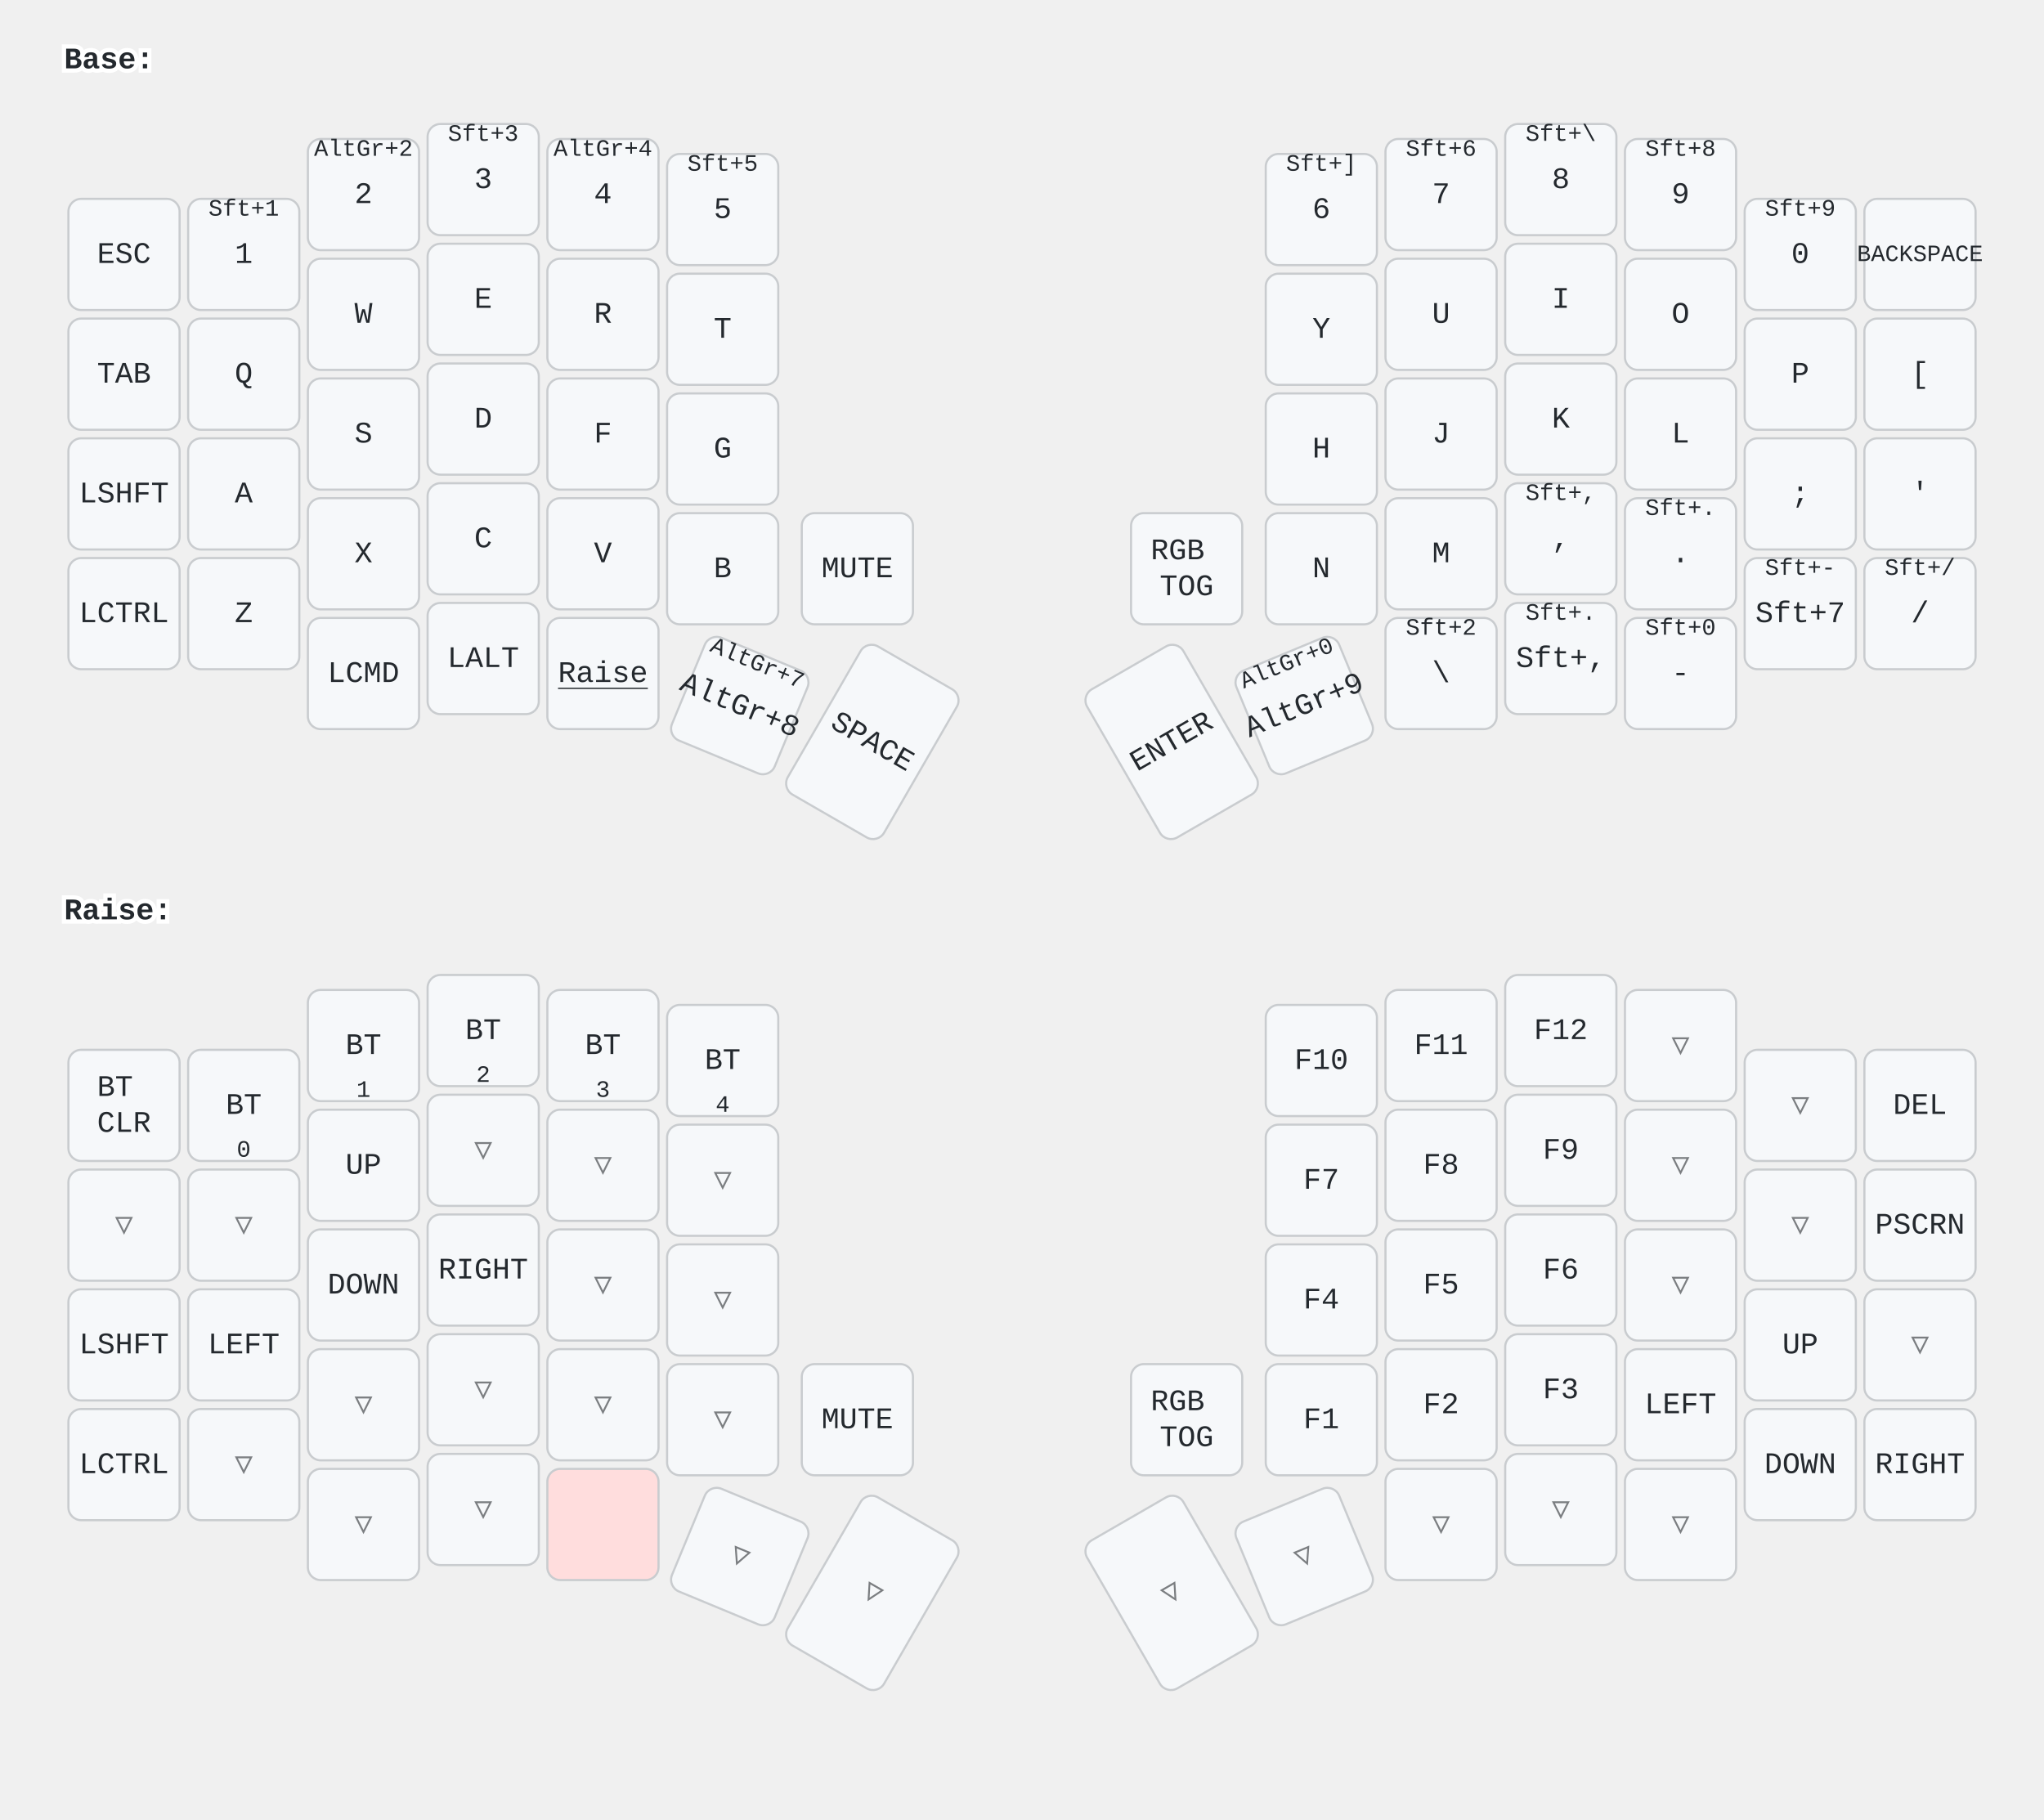
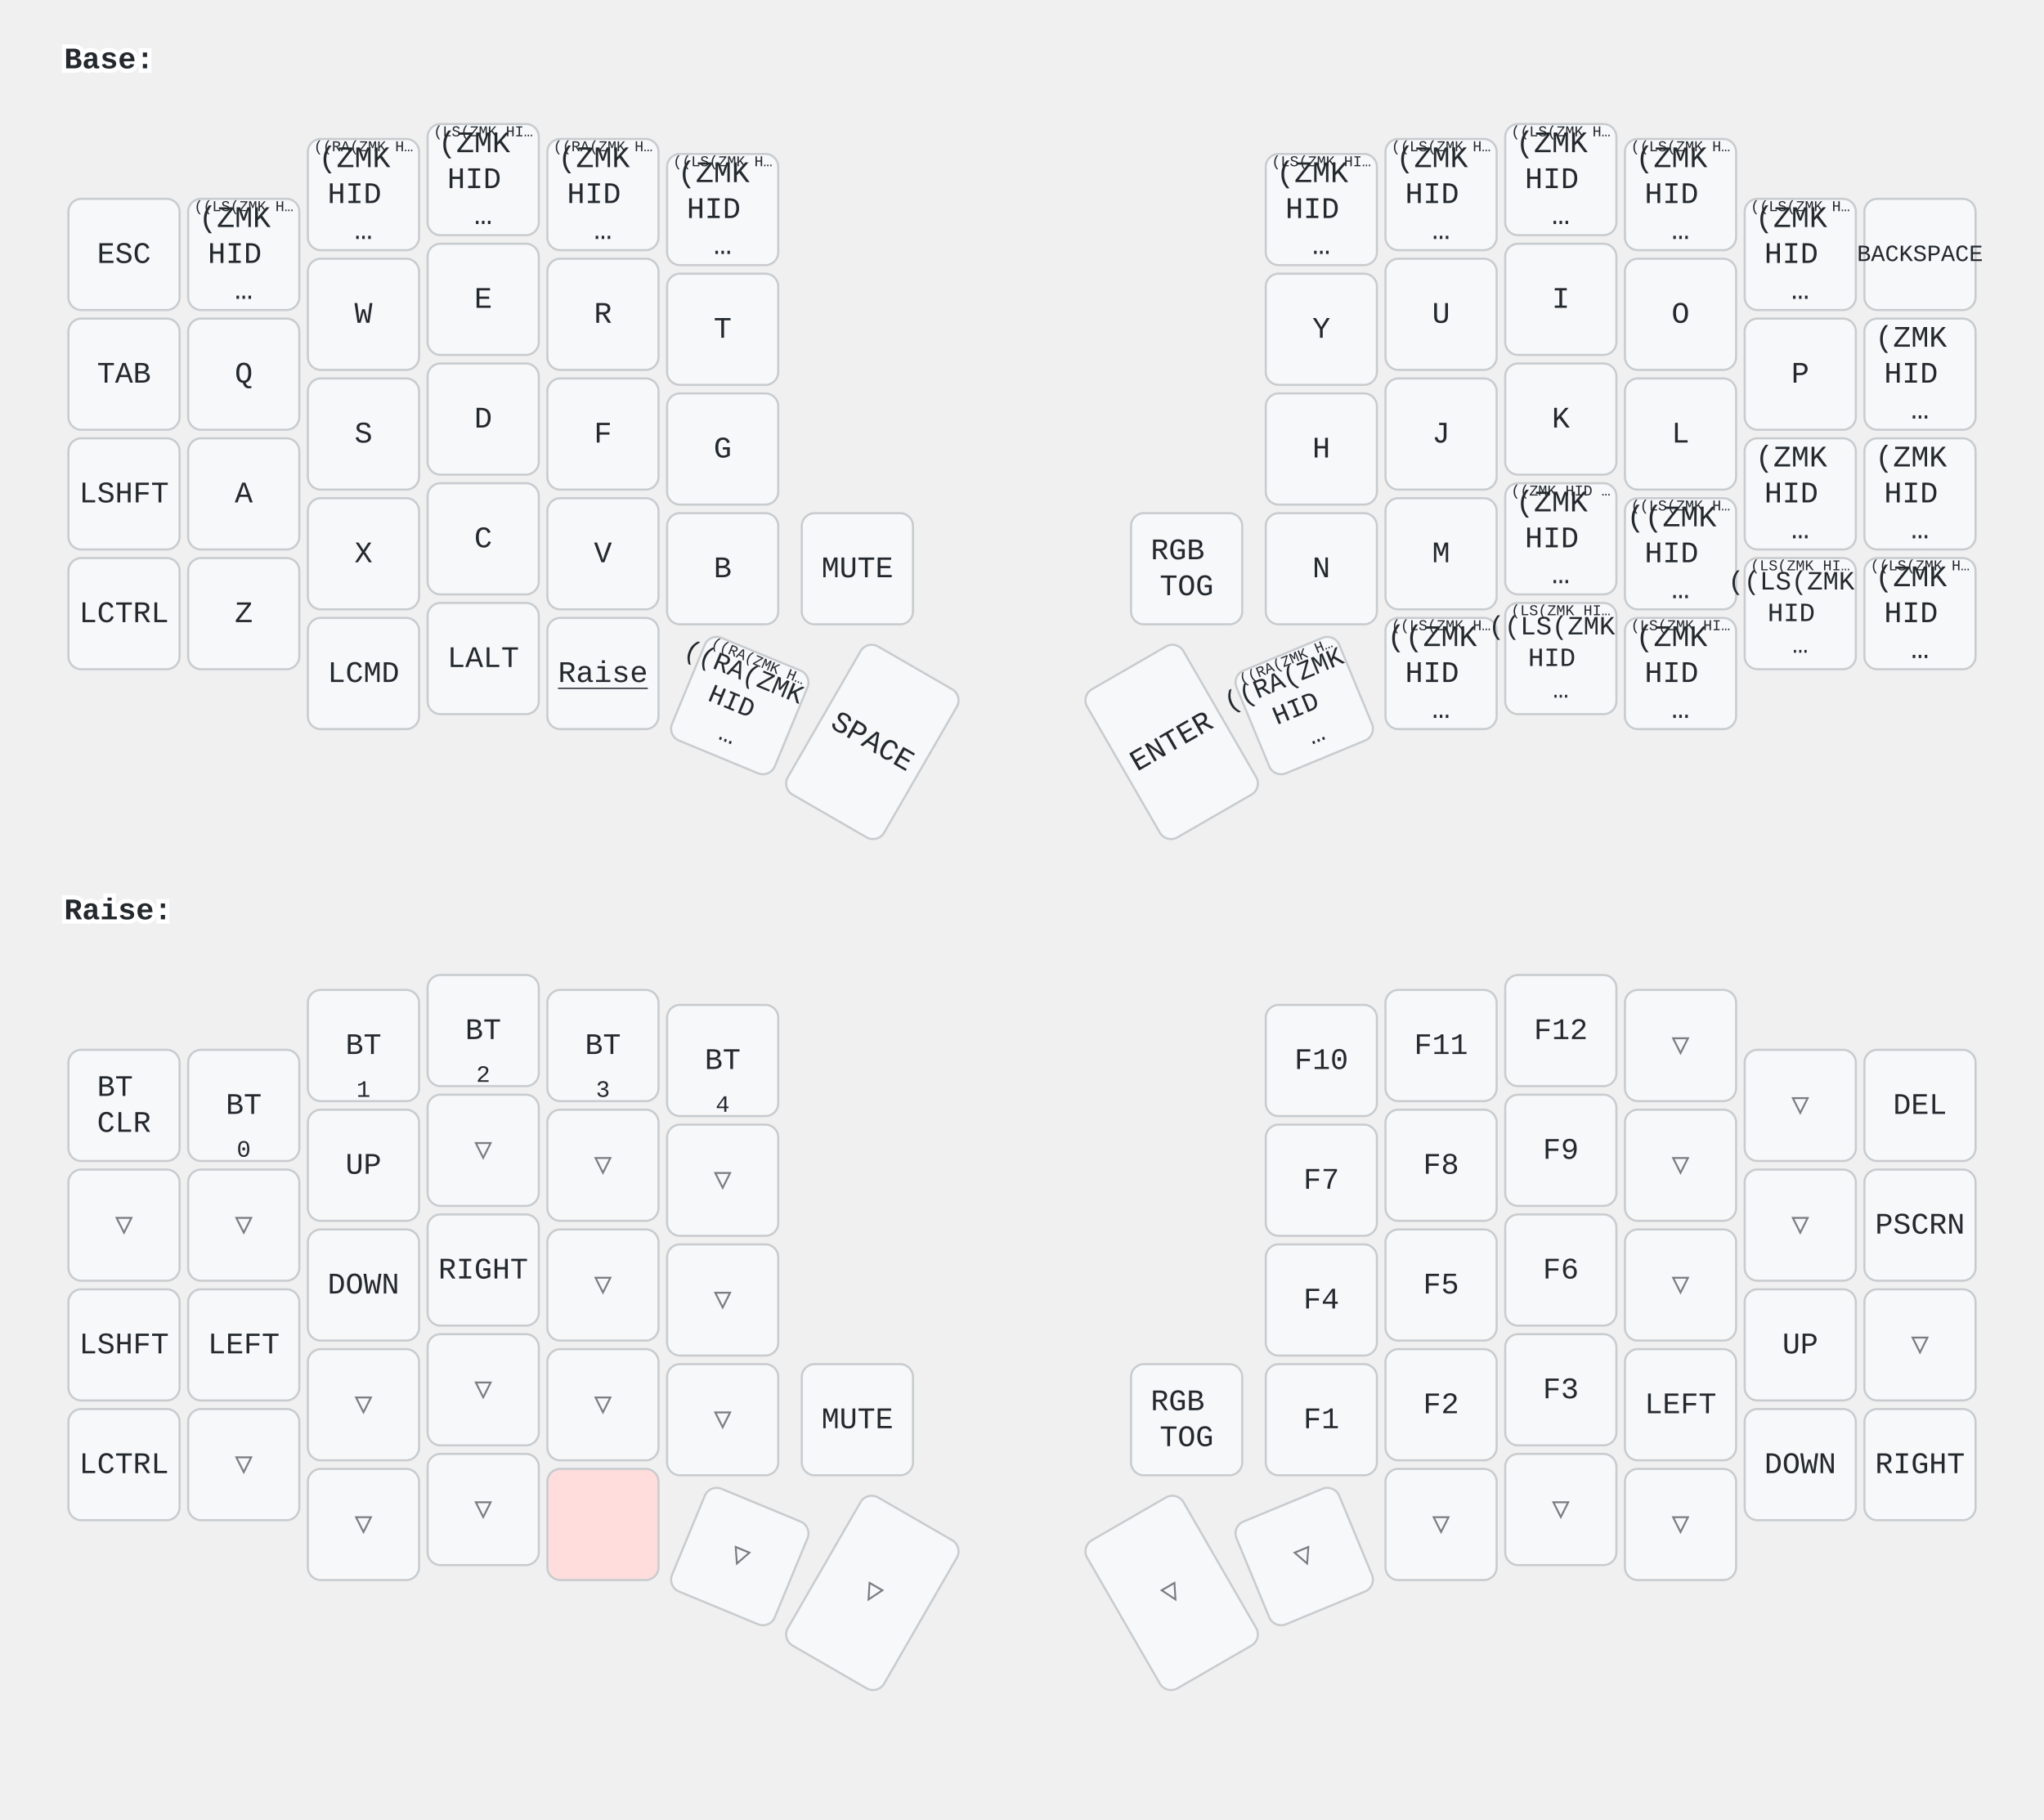
<svg xmlns="http://www.w3.org/2000/svg" width="956" height="851" viewBox="0 0 956 851" class="keymap">
  <style>/* inherit to force styles through use tags */
svg path {
    fill: inherit;
}

/* font and background color specifications */
svg.keymap {
    font-family: SFMono-Regular,Consolas,Liberation Mono,Menlo,monospace;
    font-size: 14px;
    font-kerning: normal;
    text-rendering: optimizeLegibility;
    fill: #24292e;
}

/* default key styling */
rect.key {
    fill: #f6f8fa;
}

rect.key, rect.combo {
    stroke: #c9cccf;
    stroke-width: 1;
}

/* default key side styling, only used is draw_key_sides is set */
rect.side {
    filter: brightness(90%);
}

/* color accent for combo boxes */
rect.combo, rect.combo-separate {
    fill: #cdf;
}

/* color accent for held keys */
rect.held, rect.combo.held {
    fill: #fdd;
}

/* color accent for ghost (optional) keys */
rect.ghost, rect.combo.ghost {
    stroke-dasharray: 4, 4;
    stroke-width: 2;
}

text {
    text-anchor: middle;
    dominant-baseline: middle;
}

/* styling for layer labels */
text.label {
    font-weight: bold;
    text-anchor: start;
    stroke: white;
    stroke-width: 4;
    paint-order: stroke;
}

/* styling for optional footer */
text.footer {
    text-anchor: end;
    dominant-baseline: auto;
    stroke: white;
    stroke-width: 4;
    paint-order: stroke;
}

/* styling for combo tap, and key non-tap label text */
text.combo, text.hold, text.shifted, text.left, text.right {
    font-size: 11px;
}

text.hold {
    text-anchor: middle;
    dominant-baseline: auto;
}

text.shifted {
    text-anchor: middle;
    dominant-baseline: hanging;
}

text.left {
    text-anchor: start;
}

text.right {
    text-anchor: end;
}

text.layer-activator {
    text-decoration: underline;
}

/* styling for hold/shifted label text in combo box */
text.combo.hold, text.combo.shifted, text.combo.left, text.combo.right {
    font-size: 8px;
}

/* lighter symbol for transparent keys */
text.trans {
    fill: #7b7e81;
}

/* styling for combo dendrons */
path.combo {
    stroke-width: 1;
    stroke: gray;
    fill: none;
}

/* Start Tabler Icons Cleanup */
/* cannot use height/width with glyphs */
.icon-tabler &gt; path {
    fill: inherit;
    stroke: inherit;
    stroke-width: 2;
}
/* hide tabler's default box */
.icon-tabler &gt; path[stroke="none"][fill="none"] {
    visibility: hidden;
}
/* End Tabler Icons Cleanup */
</style>
  <g transform="translate(30, 0)" class="layer-Base">
    <text x="0" y="28" class="label" id="Base">Base:</text>
    <g transform="translate(0, 56)">
      <g transform="translate(28, 63)" class="key keypos-0">
        <rect rx="6" ry="6" x="-26" y="-26" width="52" height="52" class="key" />
        <text x="0" y="0" class="key tap">ESC</text>
      </g>
      <g transform="translate(84, 63)" class="key keypos-1">
        <rect rx="6" ry="6" x="-26" y="-26" width="52" height="52" class="key" />
-         <text x="0" y="0" class="key tap">1</text>
-         <text x="0" y="-24" class="key shifted">Sft+1</text>
+         <text x="0" y="0" class="key tap">
+           <tspan x="0" dy="-1.2em">(ZMK</tspan>
+           <tspan x="0" dy="1.2em">HID</tspan>
+           <tspan x="0" dy="1.2em">…</tspan>
+         </text>
+         <text x="0" y="-24" class="key shifted">
+           <tspan style="font-size: 64%">((LS(ZMK H…</tspan>
+         </text>
      </g>
      <g transform="translate(140, 35)" class="key keypos-2">
        <rect rx="6" ry="6" x="-26" y="-26" width="52" height="52" class="key" />
-         <text x="0" y="0" class="key tap">2</text>
-         <text x="0" y="-24" class="key shifted">AltGr+2</text>
+         <text x="0" y="0" class="key tap">
+           <tspan x="0" dy="-1.2em">(ZMK</tspan>
+           <tspan x="0" dy="1.2em">HID</tspan>
+           <tspan x="0" dy="1.2em">…</tspan>
+         </text>
+         <text x="0" y="-24" class="key shifted">
+           <tspan style="font-size: 64%">((RA(ZMK H…</tspan>
+         </text>
      </g>
      <g transform="translate(196, 28)" class="key keypos-3">
        <rect rx="6" ry="6" x="-26" y="-26" width="52" height="52" class="key" />
-         <text x="0" y="0" class="key tap">3</text>
-         <text x="0" y="-24" class="key shifted">Sft+3</text>
+         <text x="0" y="0" class="key tap">
+           <tspan x="0" dy="-1.2em">(ZMK</tspan>
+           <tspan x="0" dy="1.2em">HID</tspan>
+           <tspan x="0" dy="1.2em">…</tspan>
+         </text>
+         <text x="0" y="-24" class="key shifted">
+           <tspan style="font-size: 64%">(LS(ZMK HI…</tspan>
+         </text>
      </g>
      <g transform="translate(252, 35)" class="key keypos-4">
        <rect rx="6" ry="6" x="-26" y="-26" width="52" height="52" class="key" />
-         <text x="0" y="0" class="key tap">4</text>
-         <text x="0" y="-24" class="key shifted">AltGr+4</text>
+         <text x="0" y="0" class="key tap">
+           <tspan x="0" dy="-1.2em">(ZMK</tspan>
+           <tspan x="0" dy="1.2em">HID</tspan>
+           <tspan x="0" dy="1.2em">…</tspan>
+         </text>
+         <text x="0" y="-24" class="key shifted">
+           <tspan style="font-size: 64%">((RA(ZMK H…</tspan>
+         </text>
      </g>
      <g transform="translate(308, 42)" class="key keypos-5">
        <rect rx="6" ry="6" x="-26" y="-26" width="52" height="52" class="key" />
-         <text x="0" y="0" class="key tap">5</text>
-         <text x="0" y="-24" class="key shifted">Sft+5</text>
+         <text x="0" y="0" class="key tap">
+           <tspan x="0" dy="-1.2em">(ZMK</tspan>
+           <tspan x="0" dy="1.2em">HID</tspan>
+           <tspan x="0" dy="1.2em">…</tspan>
+         </text>
+         <text x="0" y="-24" class="key shifted">
+           <tspan style="font-size: 64%">((LS(ZMK H…</tspan>
+         </text>
      </g>
      <g transform="translate(588, 42)" class="key keypos-6">
        <rect rx="6" ry="6" x="-26" y="-26" width="52" height="52" class="key" />
-         <text x="0" y="0" class="key tap">6</text>
-         <text x="0" y="-24" class="key shifted">Sft+]</text>
+         <text x="0" y="0" class="key tap">
+           <tspan x="0" dy="-1.2em">(ZMK</tspan>
+           <tspan x="0" dy="1.2em">HID</tspan>
+           <tspan x="0" dy="1.2em">…</tspan>
+         </text>
+         <text x="0" y="-24" class="key shifted">
+           <tspan style="font-size: 64%">(LS(ZMK HI…</tspan>
+         </text>
      </g>
      <g transform="translate(644, 35)" class="key keypos-7">
        <rect rx="6" ry="6" x="-26" y="-26" width="52" height="52" class="key" />
-         <text x="0" y="0" class="key tap">7</text>
-         <text x="0" y="-24" class="key shifted">Sft+6</text>
+         <text x="0" y="0" class="key tap">
+           <tspan x="0" dy="-1.2em">(ZMK</tspan>
+           <tspan x="0" dy="1.2em">HID</tspan>
+           <tspan x="0" dy="1.2em">…</tspan>
+         </text>
+         <text x="0" y="-24" class="key shifted">
+           <tspan style="font-size: 64%">((LS(ZMK H…</tspan>
+         </text>
      </g>
      <g transform="translate(700, 28)" class="key keypos-8">
        <rect rx="6" ry="6" x="-26" y="-26" width="52" height="52" class="key" />
-         <text x="0" y="0" class="key tap">8</text>
-         <text x="0" y="-24" class="key shifted">Sft+\</text>
+         <text x="0" y="0" class="key tap">
+           <tspan x="0" dy="-1.2em">(ZMK</tspan>
+           <tspan x="0" dy="1.2em">HID</tspan>
+           <tspan x="0" dy="1.2em">…</tspan>
+         </text>
+         <text x="0" y="-24" class="key shifted">
+           <tspan style="font-size: 64%">((LS(ZMK H…</tspan>
+         </text>
      </g>
      <g transform="translate(756, 35)" class="key keypos-9">
        <rect rx="6" ry="6" x="-26" y="-26" width="52" height="52" class="key" />
-         <text x="0" y="0" class="key tap">9</text>
-         <text x="0" y="-24" class="key shifted">Sft+8</text>
+         <text x="0" y="0" class="key tap">
+           <tspan x="0" dy="-1.2em">(ZMK</tspan>
+           <tspan x="0" dy="1.2em">HID</tspan>
+           <tspan x="0" dy="1.2em">…</tspan>
+         </text>
+         <text x="0" y="-24" class="key shifted">
+           <tspan style="font-size: 64%">((LS(ZMK H…</tspan>
+         </text>
      </g>
      <g transform="translate(812, 63)" class="key keypos-10">
        <rect rx="6" ry="6" x="-26" y="-26" width="52" height="52" class="key" />
-         <text x="0" y="0" class="key tap">0</text>
-         <text x="0" y="-24" class="key shifted">Sft+9</text>
+         <text x="0" y="0" class="key tap">
+           <tspan x="0" dy="-1.2em">(ZMK</tspan>
+           <tspan x="0" dy="1.2em">HID</tspan>
+           <tspan x="0" dy="1.2em">…</tspan>
+         </text>
+         <text x="0" y="-24" class="key shifted">
+           <tspan style="font-size: 64%">((LS(ZMK H…</tspan>
+         </text>
      </g>
      <g transform="translate(868, 63)" class="key keypos-11">
        <rect rx="6" ry="6" x="-26" y="-26" width="52" height="52" class="key" />
        <text x="0" y="0" class="key tap">
          <tspan style="font-size: 78%">BACKSPACE</tspan>
        </text>
      </g>
      <g transform="translate(28, 119)" class="key keypos-12">
        <rect rx="6" ry="6" x="-26" y="-26" width="52" height="52" class="key" />
        <text x="0" y="0" class="key tap">TAB</text>
      </g>
      <g transform="translate(84, 119)" class="key keypos-13">
        <rect rx="6" ry="6" x="-26" y="-26" width="52" height="52" class="key" />
        <text x="0" y="0" class="key tap">Q</text>
      </g>
      <g transform="translate(140, 91)" class="key keypos-14">
        <rect rx="6" ry="6" x="-26" y="-26" width="52" height="52" class="key" />
        <text x="0" y="0" class="key tap">W</text>
      </g>
      <g transform="translate(196, 84)" class="key keypos-15">
        <rect rx="6" ry="6" x="-26" y="-26" width="52" height="52" class="key" />
        <text x="0" y="0" class="key tap">E</text>
      </g>
      <g transform="translate(252, 91)" class="key keypos-16">
        <rect rx="6" ry="6" x="-26" y="-26" width="52" height="52" class="key" />
        <text x="0" y="0" class="key tap">R</text>
      </g>
      <g transform="translate(308, 98)" class="key keypos-17">
        <rect rx="6" ry="6" x="-26" y="-26" width="52" height="52" class="key" />
        <text x="0" y="0" class="key tap">T</text>
      </g>
      <g transform="translate(588, 98)" class="key keypos-18">
        <rect rx="6" ry="6" x="-26" y="-26" width="52" height="52" class="key" />
        <text x="0" y="0" class="key tap">Y</text>
      </g>
      <g transform="translate(644, 91)" class="key keypos-19">
        <rect rx="6" ry="6" x="-26" y="-26" width="52" height="52" class="key" />
        <text x="0" y="0" class="key tap">U</text>
      </g>
      <g transform="translate(700, 84)" class="key keypos-20">
        <rect rx="6" ry="6" x="-26" y="-26" width="52" height="52" class="key" />
        <text x="0" y="0" class="key tap">I</text>
      </g>
      <g transform="translate(756, 91)" class="key keypos-21">
        <rect rx="6" ry="6" x="-26" y="-26" width="52" height="52" class="key" />
        <text x="0" y="0" class="key tap">O</text>
      </g>
      <g transform="translate(812, 119)" class="key keypos-22">
        <rect rx="6" ry="6" x="-26" y="-26" width="52" height="52" class="key" />
        <text x="0" y="0" class="key tap">P</text>
      </g>
      <g transform="translate(868, 119)" class="key keypos-23">
        <rect rx="6" ry="6" x="-26" y="-26" width="52" height="52" class="key" />
-         <text x="0" y="0" class="key tap">[</text>
+         <text x="0" y="0" class="key tap">
+           <tspan x="0" dy="-1.2em">(ZMK</tspan>
+           <tspan x="0" dy="1.2em">HID</tspan>
+           <tspan x="0" dy="1.2em">…</tspan>
+         </text>
      </g>
      <g transform="translate(28, 175)" class="key keypos-24">
        <rect rx="6" ry="6" x="-26" y="-26" width="52" height="52" class="key" />
        <text x="0" y="0" class="key tap">LSHFT</text>
      </g>
      <g transform="translate(84, 175)" class="key keypos-25">
        <rect rx="6" ry="6" x="-26" y="-26" width="52" height="52" class="key" />
        <text x="0" y="0" class="key tap">A</text>
      </g>
      <g transform="translate(140, 147)" class="key keypos-26">
        <rect rx="6" ry="6" x="-26" y="-26" width="52" height="52" class="key" />
        <text x="0" y="0" class="key tap">S</text>
      </g>
      <g transform="translate(196, 140)" class="key keypos-27">
        <rect rx="6" ry="6" x="-26" y="-26" width="52" height="52" class="key" />
        <text x="0" y="0" class="key tap">D</text>
      </g>
      <g transform="translate(252, 147)" class="key keypos-28">
        <rect rx="6" ry="6" x="-26" y="-26" width="52" height="52" class="key" />
        <text x="0" y="0" class="key tap">F</text>
      </g>
      <g transform="translate(308, 154)" class="key keypos-29">
        <rect rx="6" ry="6" x="-26" y="-26" width="52" height="52" class="key" />
        <text x="0" y="0" class="key tap">G</text>
      </g>
      <g transform="translate(588, 154)" class="key keypos-30">
        <rect rx="6" ry="6" x="-26" y="-26" width="52" height="52" class="key" />
        <text x="0" y="0" class="key tap">H</text>
      </g>
      <g transform="translate(644, 147)" class="key keypos-31">
        <rect rx="6" ry="6" x="-26" y="-26" width="52" height="52" class="key" />
        <text x="0" y="0" class="key tap">J</text>
      </g>
      <g transform="translate(700, 140)" class="key keypos-32">
        <rect rx="6" ry="6" x="-26" y="-26" width="52" height="52" class="key" />
        <text x="0" y="0" class="key tap">K</text>
      </g>
      <g transform="translate(756, 147)" class="key keypos-33">
        <rect rx="6" ry="6" x="-26" y="-26" width="52" height="52" class="key" />
        <text x="0" y="0" class="key tap">L</text>
      </g>
      <g transform="translate(812, 175)" class="key keypos-34">
        <rect rx="6" ry="6" x="-26" y="-26" width="52" height="52" class="key" />
-         <text x="0" y="0" class="key tap">;</text>
+         <text x="0" y="0" class="key tap">
+           <tspan x="0" dy="-1.2em">(ZMK</tspan>
+           <tspan x="0" dy="1.2em">HID</tspan>
+           <tspan x="0" dy="1.2em">…</tspan>
+         </text>
      </g>
      <g transform="translate(868, 175)" class="key keypos-35">
        <rect rx="6" ry="6" x="-26" y="-26" width="52" height="52" class="key" />
-         <text x="0" y="0" class="key tap">'</text>
+         <text x="0" y="0" class="key tap">
+           <tspan x="0" dy="-1.2em">(ZMK</tspan>
+           <tspan x="0" dy="1.2em">HID</tspan>
+           <tspan x="0" dy="1.2em">…</tspan>
+         </text>
      </g>
      <g transform="translate(28, 231)" class="key keypos-36">
        <rect rx="6" ry="6" x="-26" y="-26" width="52" height="52" class="key" />
        <text x="0" y="0" class="key tap">LCTRL</text>
      </g>
      <g transform="translate(84, 231)" class="key keypos-37">
        <rect rx="6" ry="6" x="-26" y="-26" width="52" height="52" class="key" />
        <text x="0" y="0" class="key tap">Z</text>
      </g>
      <g transform="translate(140, 203)" class="key keypos-38">
        <rect rx="6" ry="6" x="-26" y="-26" width="52" height="52" class="key" />
        <text x="0" y="0" class="key tap">X</text>
      </g>
      <g transform="translate(196, 196)" class="key keypos-39">
        <rect rx="6" ry="6" x="-26" y="-26" width="52" height="52" class="key" />
        <text x="0" y="0" class="key tap">C</text>
      </g>
      <g transform="translate(252, 203)" class="key keypos-40">
        <rect rx="6" ry="6" x="-26" y="-26" width="52" height="52" class="key" />
        <text x="0" y="0" class="key tap">V</text>
      </g>
      <g transform="translate(308, 210)" class="key keypos-41">
        <rect rx="6" ry="6" x="-26" y="-26" width="52" height="52" class="key" />
        <text x="0" y="0" class="key tap">B</text>
      </g>
      <g transform="translate(371, 210)" class="key keypos-42">
        <rect rx="6" ry="6" x="-26" y="-26" width="52" height="52" class="key" />
        <text x="0" y="0" class="key tap">MUTE</text>
      </g>
      <g transform="translate(525, 210)" class="key keypos-43">
        <rect rx="6" ry="6" x="-26" y="-26" width="52" height="52" class="key" />
        <text x="0" y="0" class="key tap">
          <tspan x="0" dy="-0.6em">RGB</tspan>
          <tspan x="0" dy="1.2em">TOG</tspan>
        </text>
      </g>
      <g transform="translate(588, 210)" class="key keypos-44">
        <rect rx="6" ry="6" x="-26" y="-26" width="52" height="52" class="key" />
        <text x="0" y="0" class="key tap">N</text>
      </g>
      <g transform="translate(644, 203)" class="key keypos-45">
        <rect rx="6" ry="6" x="-26" y="-26" width="52" height="52" class="key" />
        <text x="0" y="0" class="key tap">M</text>
      </g>
      <g transform="translate(700, 196)" class="key keypos-46">
        <rect rx="6" ry="6" x="-26" y="-26" width="52" height="52" class="key" />
-         <text x="0" y="0" class="key tap">,</text>
-         <text x="0" y="-24" class="key shifted">Sft+,</text>
+         <text x="0" y="0" class="key tap">
+           <tspan x="0" dy="-1.2em">(ZMK</tspan>
+           <tspan x="0" dy="1.2em">HID</tspan>
+           <tspan x="0" dy="1.2em">…</tspan>
+         </text>
+         <text x="0" y="-24" class="key shifted">
+           <tspan style="font-size: 64%">((ZMK HID …</tspan>
+         </text>
      </g>
      <g transform="translate(756, 203)" class="key keypos-47">
        <rect rx="6" ry="6" x="-26" y="-26" width="52" height="52" class="key" />
-         <text x="0" y="0" class="key tap">.</text>
-         <text x="0" y="-24" class="key shifted">Sft+.</text>
+         <text x="0" y="0" class="key tap">
+           <tspan x="0" dy="-1.2em">((ZMK</tspan>
+           <tspan x="0" dy="1.2em">HID</tspan>
+           <tspan x="0" dy="1.2em">…</tspan>
+         </text>
+         <text x="0" y="-24" class="key shifted">
+           <tspan style="font-size: 64%">((LS(ZMK H…</tspan>
+         </text>
      </g>
      <g transform="translate(812, 231)" class="key keypos-48">
        <rect rx="6" ry="6" x="-26" y="-26" width="52" height="52" class="key" />
-         <text x="0" y="0" class="key tap">Sft+7</text>
-         <text x="0" y="-24" class="key shifted">Sft+-</text>
+         <text x="0" y="0" class="key tap">
+           <tspan x="0" dy="-1.2em" style="font-size: 88%">((LS(ZMK</tspan>
+           <tspan x="0" dy="1.2em" style="font-size: 88%">HID</tspan>
+           <tspan x="0" dy="1.2em" style="font-size: 88%">…</tspan>
+         </text>
+         <text x="0" y="-24" class="key shifted">
+           <tspan style="font-size: 64%">(LS(ZMK HI…</tspan>
+         </text>
      </g>
      <g transform="translate(868, 231)" class="key keypos-49">
        <rect rx="6" ry="6" x="-26" y="-26" width="52" height="52" class="key" />
-         <text x="0" y="0" class="key tap">/</text>
-         <text x="0" y="-24" class="key shifted">Sft+/</text>
+         <text x="0" y="0" class="key tap">
+           <tspan x="0" dy="-1.2em">(ZMK</tspan>
+           <tspan x="0" dy="1.2em">HID</tspan>
+           <tspan x="0" dy="1.2em">…</tspan>
+         </text>
+         <text x="0" y="-24" class="key shifted">
+           <tspan style="font-size: 64%">((LS(ZMK H…</tspan>
+         </text>
      </g>
      <g transform="translate(140, 259)" class="key keypos-50">
        <rect rx="6" ry="6" x="-26" y="-26" width="52" height="52" class="key" />
        <text x="0" y="0" class="key tap">LCMD</text>
      </g>
      <g transform="translate(196, 252)" class="key keypos-51">
        <rect rx="6" ry="6" x="-26" y="-26" width="52" height="52" class="key" />
        <text x="0" y="0" class="key tap">LALT</text>
      </g>
      <g transform="translate(252, 259)" class="key keypos-52">
        <rect rx="6" ry="6" x="-26" y="-26" width="52" height="52" class="key" />
        <a href="#Raise">
          <text x="0" y="0" class="key tap layer-activator">Raise</text>
        </a>
      </g>
      <g transform="translate(316, 274) rotate(22.5)" class="key keypos-53">
        <rect rx="6" ry="6" x="-26" y="-26" width="52" height="52" class="key" />
-         <text x="0" y="0" class="key tap">AltGr+8</text>
-         <text x="0" y="-24" class="key shifted">AltGr+7</text>
+         <text x="0" y="0" class="key tap">
+           <tspan x="0" dy="-1.2em" style="font-size: 88%">((RA(ZMK</tspan>
+           <tspan x="0" dy="1.2em" style="font-size: 88%">HID</tspan>
+           <tspan x="0" dy="1.2em" style="font-size: 88%">…</tspan>
+         </text>
+         <text x="0" y="-24" class="key shifted">
+           <tspan style="font-size: 64%">((RA(ZMK H…</tspan>
+         </text>
      </g>
      <g transform="translate(378, 291) rotate(30.0)" class="key keypos-54">
        <rect rx="6" ry="6" x="-26" y="-40" width="52" height="80" class="key" />
        <text x="0" y="0" class="key tap">SPACE</text>
      </g>
      <g transform="translate(518, 291) rotate(-30.0)" class="key keypos-55">
        <rect rx="6" ry="6" x="-26" y="-40" width="52" height="80" class="key" />
        <text x="0" y="0" class="key tap">ENTER</text>
      </g>
      <g transform="translate(580, 274) rotate(-22.5)" class="key keypos-56">
        <rect rx="6" ry="6" x="-26" y="-26" width="52" height="52" class="key" />
-         <text x="0" y="0" class="key tap">AltGr+9</text>
-         <text x="0" y="-24" class="key shifted">AltGr+0</text>
+         <text x="0" y="0" class="key tap">
+           <tspan x="0" dy="-1.2em" style="font-size: 88%">((RA(ZMK</tspan>
+           <tspan x="0" dy="1.2em" style="font-size: 88%">HID</tspan>
+           <tspan x="0" dy="1.2em" style="font-size: 88%">…</tspan>
+         </text>
+         <text x="0" y="-24" class="key shifted">
+           <tspan style="font-size: 64%">((RA(ZMK H…</tspan>
+         </text>
      </g>
      <g transform="translate(644, 259)" class="key keypos-57">
        <rect rx="6" ry="6" x="-26" y="-26" width="52" height="52" class="key" />
-         <text x="0" y="0" class="key tap">\</text>
-         <text x="0" y="-24" class="key shifted">Sft+2</text>
+         <text x="0" y="0" class="key tap">
+           <tspan x="0" dy="-1.2em">((ZMK</tspan>
+           <tspan x="0" dy="1.2em">HID</tspan>
+           <tspan x="0" dy="1.2em">…</tspan>
+         </text>
+         <text x="0" y="-24" class="key shifted">
+           <tspan style="font-size: 64%">((LS(ZMK H…</tspan>
+         </text>
      </g>
      <g transform="translate(700, 252)" class="key keypos-58">
        <rect rx="6" ry="6" x="-26" y="-26" width="52" height="52" class="key" />
-         <text x="0" y="0" class="key tap">Sft+,</text>
-         <text x="0" y="-24" class="key shifted">Sft+.</text>
+         <text x="0" y="0" class="key tap">
+           <tspan x="0" dy="-1.2em" style="font-size: 88%">((LS(ZMK</tspan>
+           <tspan x="0" dy="1.2em" style="font-size: 88%">HID</tspan>
+           <tspan x="0" dy="1.2em" style="font-size: 88%">…</tspan>
+         </text>
+         <text x="0" y="-24" class="key shifted">
+           <tspan style="font-size: 64%">(LS(ZMK HI…</tspan>
+         </text>
      </g>
      <g transform="translate(756, 259)" class="key keypos-59">
        <rect rx="6" ry="6" x="-26" y="-26" width="52" height="52" class="key" />
-         <text x="0" y="0" class="key tap">-</text>
-         <text x="0" y="-24" class="key shifted">Sft+0</text>
+         <text x="0" y="0" class="key tap">
+           <tspan x="0" dy="-1.2em">(ZMK</tspan>
+           <tspan x="0" dy="1.2em">HID</tspan>
+           <tspan x="0" dy="1.2em">…</tspan>
+         </text>
+         <text x="0" y="-24" class="key shifted">
+           <tspan style="font-size: 64%">(LS(ZMK HI…</tspan>
+         </text>
      </g>
    </g>
  </g>
  <g transform="translate(30, 398)" class="layer-Raise">
    <text x="0" y="28" class="label" id="Raise">Raise:</text>
    <g transform="translate(0, 56)">
      <g transform="translate(28, 63)" class="key keypos-0">
        <rect rx="6" ry="6" x="-26" y="-26" width="52" height="52" class="key" />
        <text x="0" y="0" class="key tap">
          <tspan x="0" dy="-0.6em">BT</tspan>
          <tspan x="0" dy="1.2em">CLR</tspan>
        </text>
      </g>
      <g transform="translate(84, 63)" class="key keypos-1">
        <rect rx="6" ry="6" x="-26" y="-26" width="52" height="52" class="key" />
        <text x="0" y="0" class="key tap">BT</text>
        <text x="0" y="24" class="key hold">0</text>
      </g>
      <g transform="translate(140, 35)" class="key keypos-2">
        <rect rx="6" ry="6" x="-26" y="-26" width="52" height="52" class="key" />
        <text x="0" y="0" class="key tap">BT</text>
        <text x="0" y="24" class="key hold">1</text>
      </g>
      <g transform="translate(196, 28)" class="key keypos-3">
        <rect rx="6" ry="6" x="-26" y="-26" width="52" height="52" class="key" />
        <text x="0" y="0" class="key tap">BT</text>
        <text x="0" y="24" class="key hold">2</text>
      </g>
      <g transform="translate(252, 35)" class="key keypos-4">
        <rect rx="6" ry="6" x="-26" y="-26" width="52" height="52" class="key" />
        <text x="0" y="0" class="key tap">BT</text>
        <text x="0" y="24" class="key hold">3</text>
      </g>
      <g transform="translate(308, 42)" class="key keypos-5">
        <rect rx="6" ry="6" x="-26" y="-26" width="52" height="52" class="key" />
        <text x="0" y="0" class="key tap">BT</text>
        <text x="0" y="24" class="key hold">4</text>
      </g>
      <g transform="translate(588, 42)" class="key keypos-6">
        <rect rx="6" ry="6" x="-26" y="-26" width="52" height="52" class="key" />
        <text x="0" y="0" class="key tap">F10</text>
      </g>
      <g transform="translate(644, 35)" class="key keypos-7">
        <rect rx="6" ry="6" x="-26" y="-26" width="52" height="52" class="key" />
        <text x="0" y="0" class="key tap">F11</text>
      </g>
      <g transform="translate(700, 28)" class="key keypos-8">
        <rect rx="6" ry="6" x="-26" y="-26" width="52" height="52" class="key" />
        <text x="0" y="0" class="key tap">F12</text>
      </g>
      <g transform="translate(756, 35)" class="key trans keypos-9">
        <rect rx="6" ry="6" x="-26" y="-26" width="52" height="52" class="key trans" />
        <text x="0" y="0" class="key trans tap">▽</text>
      </g>
      <g transform="translate(812, 63)" class="key trans keypos-10">
        <rect rx="6" ry="6" x="-26" y="-26" width="52" height="52" class="key trans" />
        <text x="0" y="0" class="key trans tap">▽</text>
      </g>
      <g transform="translate(868, 63)" class="key keypos-11">
        <rect rx="6" ry="6" x="-26" y="-26" width="52" height="52" class="key" />
        <text x="0" y="0" class="key tap">DEL</text>
      </g>
      <g transform="translate(28, 119)" class="key trans keypos-12">
        <rect rx="6" ry="6" x="-26" y="-26" width="52" height="52" class="key trans" />
        <text x="0" y="0" class="key trans tap">▽</text>
      </g>
      <g transform="translate(84, 119)" class="key trans keypos-13">
        <rect rx="6" ry="6" x="-26" y="-26" width="52" height="52" class="key trans" />
        <text x="0" y="0" class="key trans tap">▽</text>
      </g>
      <g transform="translate(140, 91)" class="key keypos-14">
        <rect rx="6" ry="6" x="-26" y="-26" width="52" height="52" class="key" />
        <text x="0" y="0" class="key tap">UP</text>
      </g>
      <g transform="translate(196, 84)" class="key trans keypos-15">
        <rect rx="6" ry="6" x="-26" y="-26" width="52" height="52" class="key trans" />
        <text x="0" y="0" class="key trans tap">▽</text>
      </g>
      <g transform="translate(252, 91)" class="key trans keypos-16">
        <rect rx="6" ry="6" x="-26" y="-26" width="52" height="52" class="key trans" />
        <text x="0" y="0" class="key trans tap">▽</text>
      </g>
      <g transform="translate(308, 98)" class="key trans keypos-17">
        <rect rx="6" ry="6" x="-26" y="-26" width="52" height="52" class="key trans" />
        <text x="0" y="0" class="key trans tap">▽</text>
      </g>
      <g transform="translate(588, 98)" class="key keypos-18">
        <rect rx="6" ry="6" x="-26" y="-26" width="52" height="52" class="key" />
        <text x="0" y="0" class="key tap">F7</text>
      </g>
      <g transform="translate(644, 91)" class="key keypos-19">
        <rect rx="6" ry="6" x="-26" y="-26" width="52" height="52" class="key" />
        <text x="0" y="0" class="key tap">F8</text>
      </g>
      <g transform="translate(700, 84)" class="key keypos-20">
        <rect rx="6" ry="6" x="-26" y="-26" width="52" height="52" class="key" />
        <text x="0" y="0" class="key tap">F9</text>
      </g>
      <g transform="translate(756, 91)" class="key trans keypos-21">
        <rect rx="6" ry="6" x="-26" y="-26" width="52" height="52" class="key trans" />
        <text x="0" y="0" class="key trans tap">▽</text>
      </g>
      <g transform="translate(812, 119)" class="key trans keypos-22">
        <rect rx="6" ry="6" x="-26" y="-26" width="52" height="52" class="key trans" />
        <text x="0" y="0" class="key trans tap">▽</text>
      </g>
      <g transform="translate(868, 119)" class="key keypos-23">
        <rect rx="6" ry="6" x="-26" y="-26" width="52" height="52" class="key" />
        <text x="0" y="0" class="key tap">PSCRN</text>
      </g>
      <g transform="translate(28, 175)" class="key keypos-24">
        <rect rx="6" ry="6" x="-26" y="-26" width="52" height="52" class="key" />
        <text x="0" y="0" class="key tap">LSHFT</text>
      </g>
      <g transform="translate(84, 175)" class="key keypos-25">
        <rect rx="6" ry="6" x="-26" y="-26" width="52" height="52" class="key" />
        <text x="0" y="0" class="key tap">LEFT</text>
      </g>
      <g transform="translate(140, 147)" class="key keypos-26">
        <rect rx="6" ry="6" x="-26" y="-26" width="52" height="52" class="key" />
        <text x="0" y="0" class="key tap">DOWN</text>
      </g>
      <g transform="translate(196, 140)" class="key keypos-27">
        <rect rx="6" ry="6" x="-26" y="-26" width="52" height="52" class="key" />
        <text x="0" y="0" class="key tap">RIGHT</text>
      </g>
      <g transform="translate(252, 147)" class="key trans keypos-28">
        <rect rx="6" ry="6" x="-26" y="-26" width="52" height="52" class="key trans" />
        <text x="0" y="0" class="key trans tap">▽</text>
      </g>
      <g transform="translate(308, 154)" class="key trans keypos-29">
        <rect rx="6" ry="6" x="-26" y="-26" width="52" height="52" class="key trans" />
        <text x="0" y="0" class="key trans tap">▽</text>
      </g>
      <g transform="translate(588, 154)" class="key keypos-30">
        <rect rx="6" ry="6" x="-26" y="-26" width="52" height="52" class="key" />
        <text x="0" y="0" class="key tap">F4</text>
      </g>
      <g transform="translate(644, 147)" class="key keypos-31">
        <rect rx="6" ry="6" x="-26" y="-26" width="52" height="52" class="key" />
        <text x="0" y="0" class="key tap">F5</text>
      </g>
      <g transform="translate(700, 140)" class="key keypos-32">
        <rect rx="6" ry="6" x="-26" y="-26" width="52" height="52" class="key" />
        <text x="0" y="0" class="key tap">F6</text>
      </g>
      <g transform="translate(756, 147)" class="key trans keypos-33">
        <rect rx="6" ry="6" x="-26" y="-26" width="52" height="52" class="key trans" />
        <text x="0" y="0" class="key trans tap">▽</text>
      </g>
      <g transform="translate(812, 175)" class="key keypos-34">
        <rect rx="6" ry="6" x="-26" y="-26" width="52" height="52" class="key" />
        <text x="0" y="0" class="key tap">UP</text>
      </g>
      <g transform="translate(868, 175)" class="key trans keypos-35">
        <rect rx="6" ry="6" x="-26" y="-26" width="52" height="52" class="key trans" />
        <text x="0" y="0" class="key trans tap">▽</text>
      </g>
      <g transform="translate(28, 231)" class="key keypos-36">
        <rect rx="6" ry="6" x="-26" y="-26" width="52" height="52" class="key" />
        <text x="0" y="0" class="key tap">LCTRL</text>
      </g>
      <g transform="translate(84, 231)" class="key trans keypos-37">
        <rect rx="6" ry="6" x="-26" y="-26" width="52" height="52" class="key trans" />
        <text x="0" y="0" class="key trans tap">▽</text>
      </g>
      <g transform="translate(140, 203)" class="key trans keypos-38">
        <rect rx="6" ry="6" x="-26" y="-26" width="52" height="52" class="key trans" />
        <text x="0" y="0" class="key trans tap">▽</text>
      </g>
      <g transform="translate(196, 196)" class="key trans keypos-39">
        <rect rx="6" ry="6" x="-26" y="-26" width="52" height="52" class="key trans" />
        <text x="0" y="0" class="key trans tap">▽</text>
      </g>
      <g transform="translate(252, 203)" class="key trans keypos-40">
        <rect rx="6" ry="6" x="-26" y="-26" width="52" height="52" class="key trans" />
        <text x="0" y="0" class="key trans tap">▽</text>
      </g>
      <g transform="translate(308, 210)" class="key trans keypos-41">
        <rect rx="6" ry="6" x="-26" y="-26" width="52" height="52" class="key trans" />
        <text x="0" y="0" class="key trans tap">▽</text>
      </g>
      <g transform="translate(371, 210)" class="key keypos-42">
        <rect rx="6" ry="6" x="-26" y="-26" width="52" height="52" class="key" />
        <text x="0" y="0" class="key tap">MUTE</text>
      </g>
      <g transform="translate(525, 210)" class="key keypos-43">
        <rect rx="6" ry="6" x="-26" y="-26" width="52" height="52" class="key" />
        <text x="0" y="0" class="key tap">
          <tspan x="0" dy="-0.6em">RGB</tspan>
          <tspan x="0" dy="1.2em">TOG</tspan>
        </text>
      </g>
      <g transform="translate(588, 210)" class="key keypos-44">
        <rect rx="6" ry="6" x="-26" y="-26" width="52" height="52" class="key" />
        <text x="0" y="0" class="key tap">F1</text>
      </g>
      <g transform="translate(644, 203)" class="key keypos-45">
        <rect rx="6" ry="6" x="-26" y="-26" width="52" height="52" class="key" />
        <text x="0" y="0" class="key tap">F2</text>
      </g>
      <g transform="translate(700, 196)" class="key keypos-46">
        <rect rx="6" ry="6" x="-26" y="-26" width="52" height="52" class="key" />
        <text x="0" y="0" class="key tap">F3</text>
      </g>
      <g transform="translate(756, 203)" class="key keypos-47">
        <rect rx="6" ry="6" x="-26" y="-26" width="52" height="52" class="key" />
        <text x="0" y="0" class="key tap">LEFT</text>
      </g>
      <g transform="translate(812, 231)" class="key keypos-48">
        <rect rx="6" ry="6" x="-26" y="-26" width="52" height="52" class="key" />
        <text x="0" y="0" class="key tap">DOWN</text>
      </g>
      <g transform="translate(868, 231)" class="key keypos-49">
        <rect rx="6" ry="6" x="-26" y="-26" width="52" height="52" class="key" />
        <text x="0" y="0" class="key tap">RIGHT</text>
      </g>
      <g transform="translate(140, 259)" class="key trans keypos-50">
        <rect rx="6" ry="6" x="-26" y="-26" width="52" height="52" class="key trans" />
        <text x="0" y="0" class="key trans tap">▽</text>
      </g>
      <g transform="translate(196, 252)" class="key trans keypos-51">
        <rect rx="6" ry="6" x="-26" y="-26" width="52" height="52" class="key trans" />
        <text x="0" y="0" class="key trans tap">▽</text>
      </g>
      <g transform="translate(252, 259)" class="key held keypos-52">
        <rect rx="6" ry="6" x="-26" y="-26" width="52" height="52" class="key held" />
      </g>
      <g transform="translate(316, 274) rotate(22.5)" class="key trans keypos-53">
        <rect rx="6" ry="6" x="-26" y="-26" width="52" height="52" class="key trans" />
        <text x="0" y="0" class="key trans tap">▽</text>
      </g>
      <g transform="translate(378, 291) rotate(30.0)" class="key trans keypos-54">
        <rect rx="6" ry="6" x="-26" y="-40" width="52" height="80" class="key trans" />
        <text x="0" y="0" class="key trans tap">▽</text>
      </g>
      <g transform="translate(518, 291) rotate(-30.0)" class="key trans keypos-55">
        <rect rx="6" ry="6" x="-26" y="-40" width="52" height="80" class="key trans" />
        <text x="0" y="0" class="key trans tap">▽</text>
      </g>
      <g transform="translate(580, 274) rotate(-22.5)" class="key trans keypos-56">
        <rect rx="6" ry="6" x="-26" y="-26" width="52" height="52" class="key trans" />
        <text x="0" y="0" class="key trans tap">▽</text>
      </g>
      <g transform="translate(644, 259)" class="key trans keypos-57">
        <rect rx="6" ry="6" x="-26" y="-26" width="52" height="52" class="key trans" />
        <text x="0" y="0" class="key trans tap">▽</text>
      </g>
      <g transform="translate(700, 252)" class="key trans keypos-58">
        <rect rx="6" ry="6" x="-26" y="-26" width="52" height="52" class="key trans" />
        <text x="0" y="0" class="key trans tap">▽</text>
      </g>
      <g transform="translate(756, 259)" class="key trans keypos-59">
        <rect rx="6" ry="6" x="-26" y="-26" width="52" height="52" class="key trans" />
        <text x="0" y="0" class="key trans tap">▽</text>
      </g>
    </g>
  </g>
</svg>
